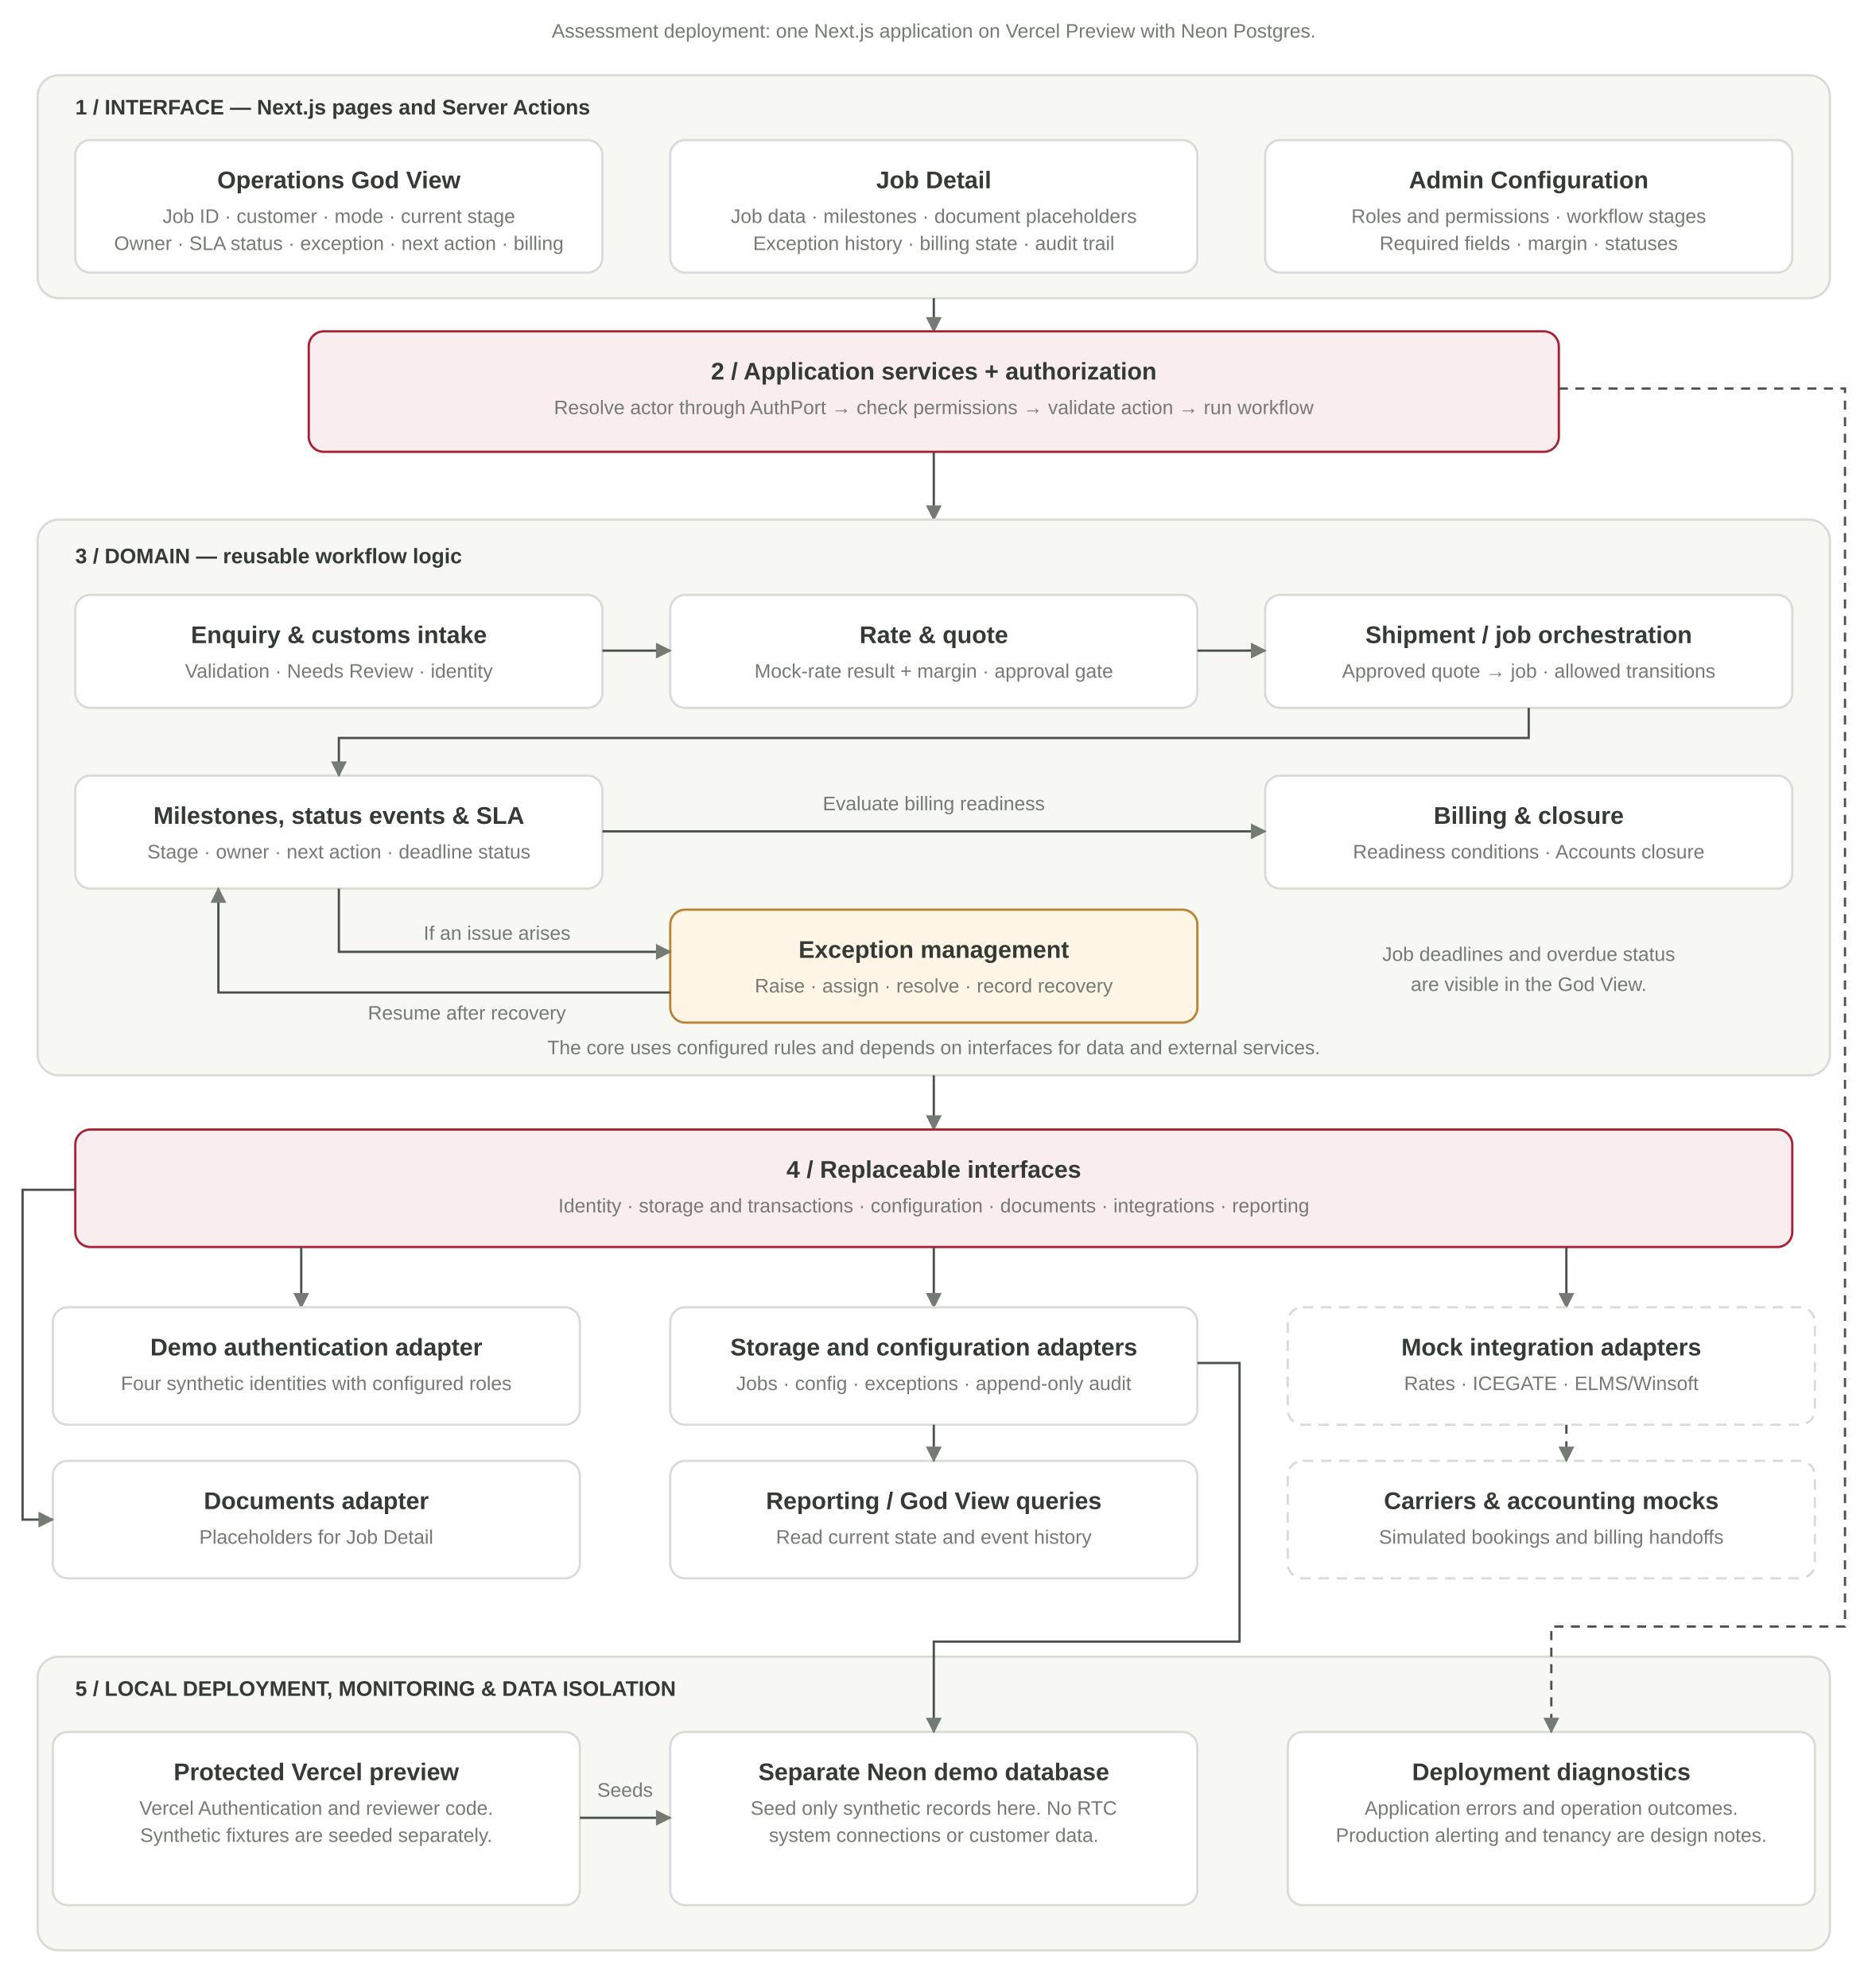
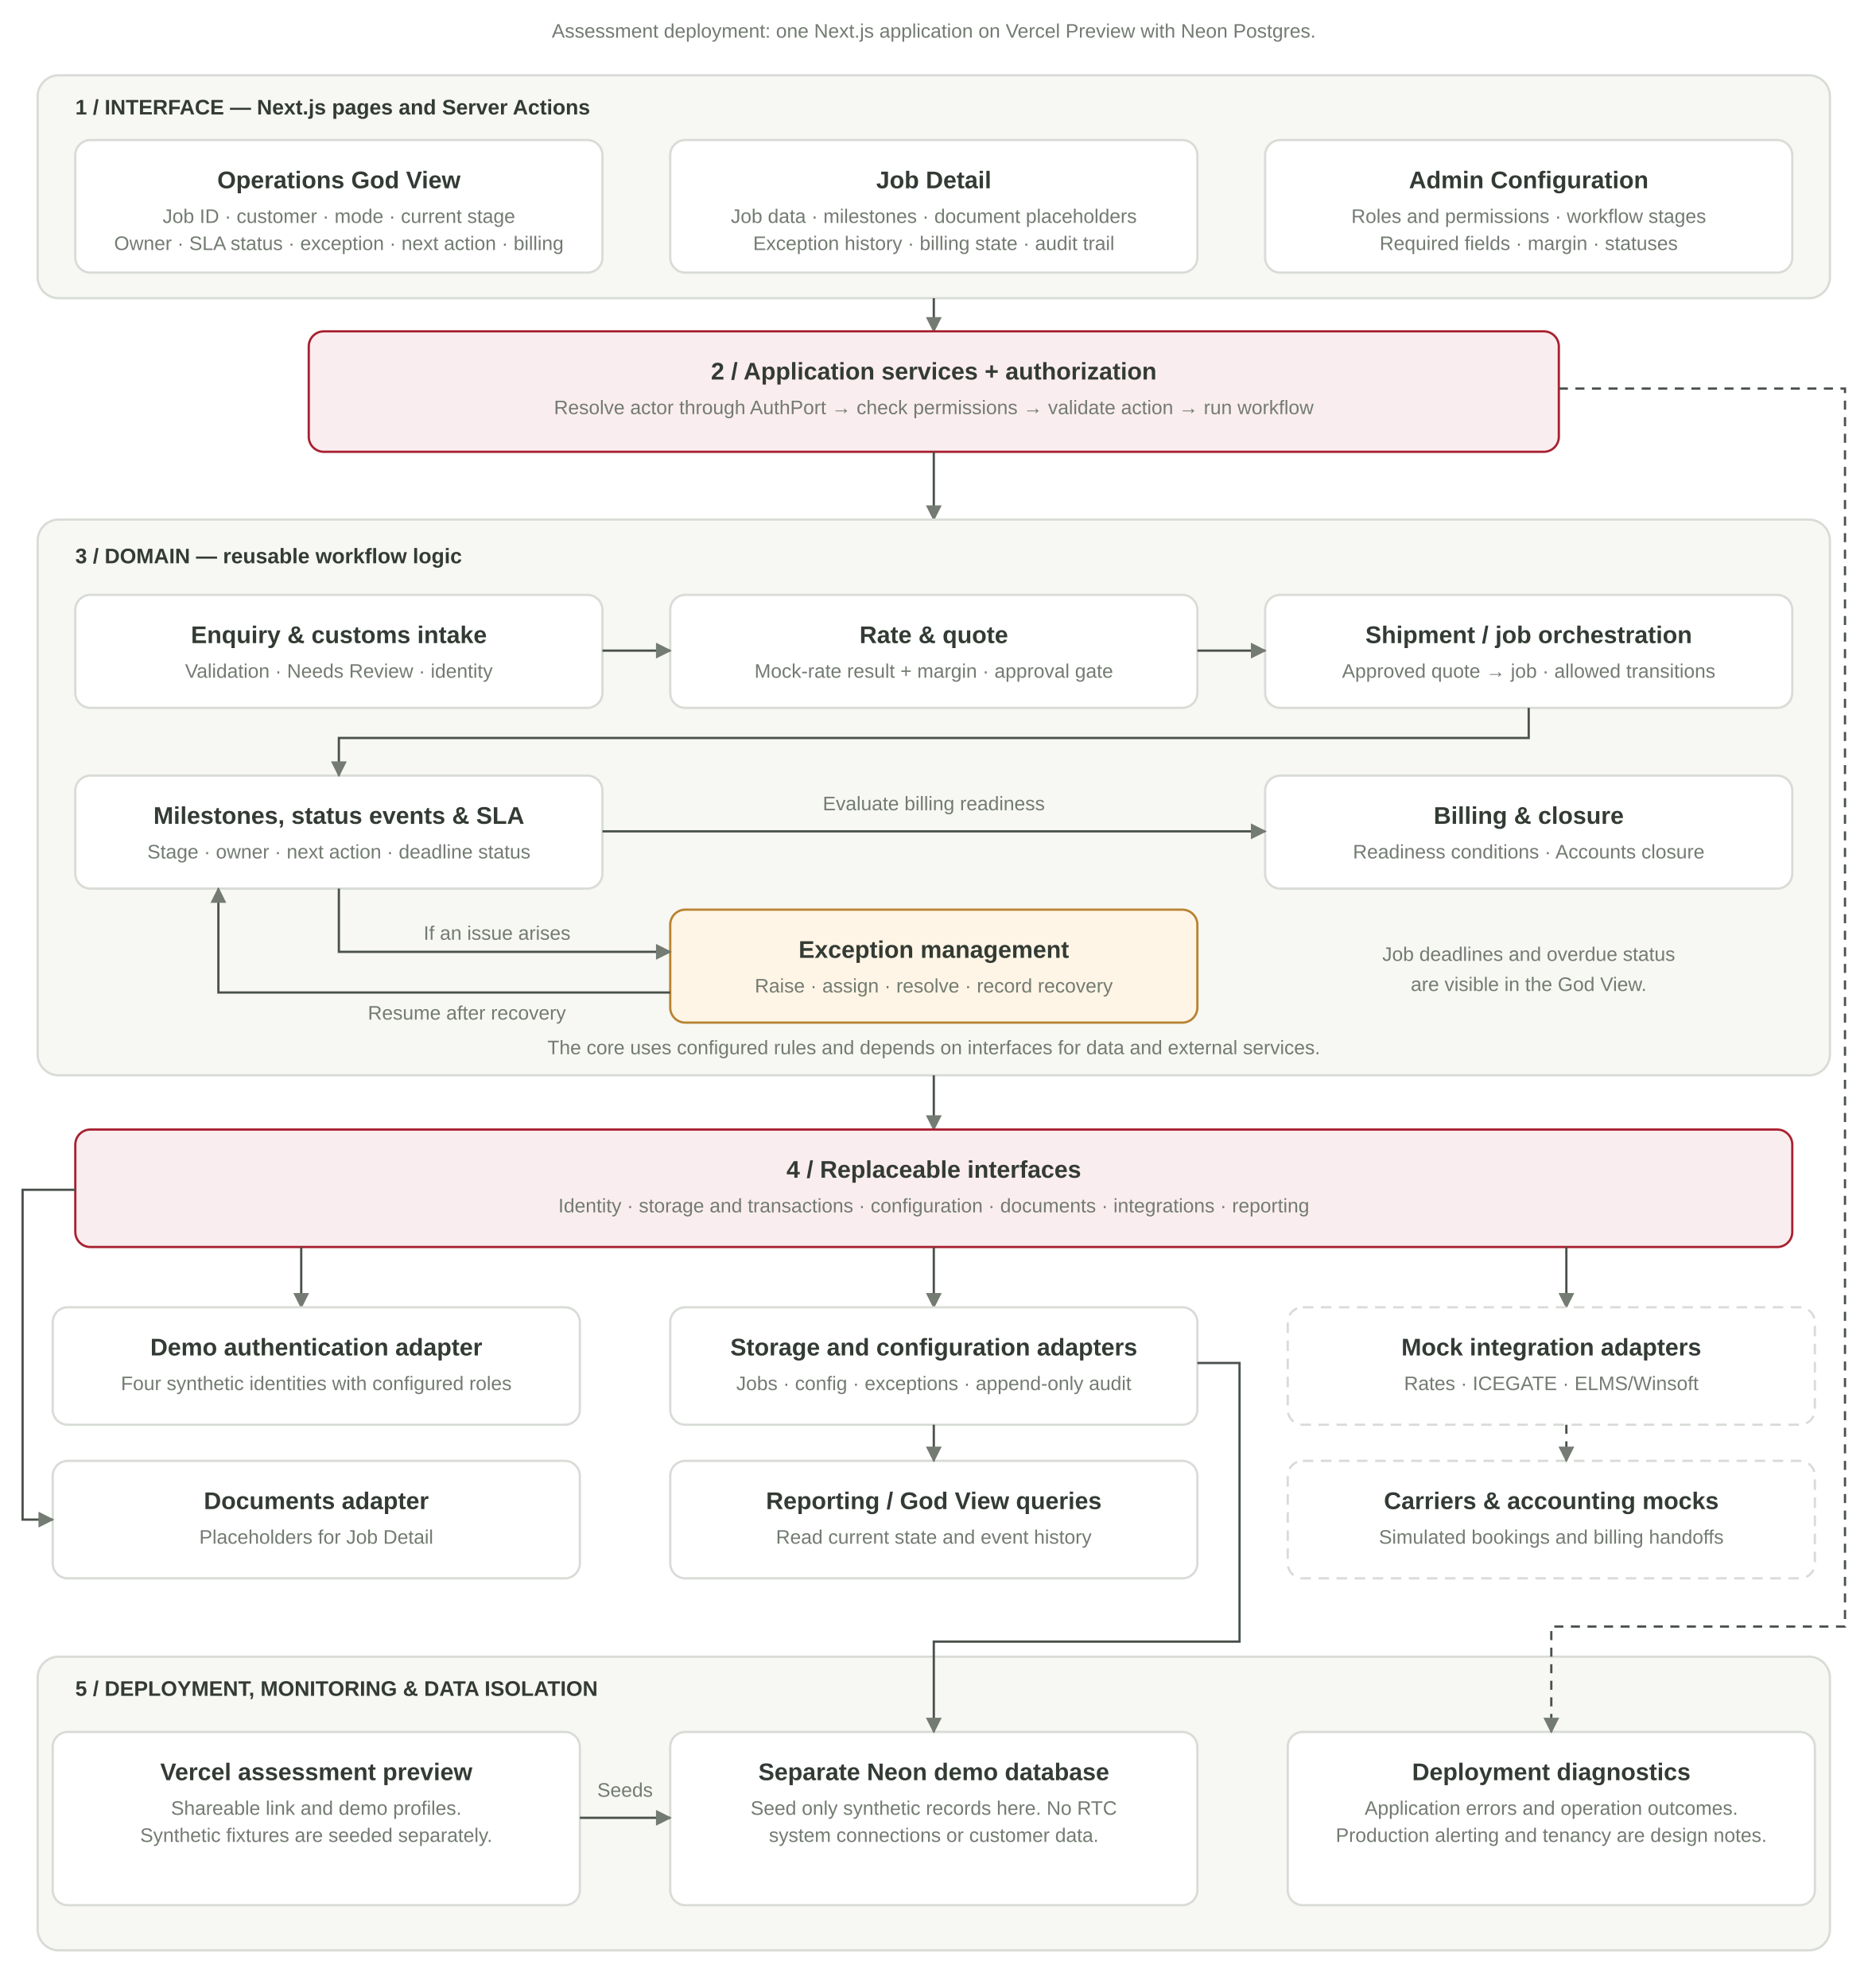
<svg xmlns="http://www.w3.org/2000/svg" id="diagram-architecture" viewBox="0 0 1240 1320" role="img" aria-label="Proposed modular architecture for the RTC assessment">
  <style>.node{fill:var(--paper,#fff);stroke:var(--line,#d8dcd6);stroke-width:1.5}.accent{fill:var(--rose,#faedef);stroke:var(--red,#a82130)}.warn{fill:var(--sand,#fff5e6);stroke:var(--amber,#b88332)}.done{fill:var(--greenbg,#edf5ef);stroke:var(--green,#4a795a)}.boundary{fill:var(--soft,#f7f7f3);stroke:var(--line,#d8dcd6);stroke-width:1.5}.future{stroke-dasharray:7 5}.edge{fill:none;stroke:var(--ink,#4a514b);stroke-width:1.5;}.dashed{stroke-dasharray:6 5}.t{font:600 16px Arial,sans-serif;fill:var(--ink,#333b34)}.small{font:13px Arial,sans-serif;fill:var(--muted,#737b72)}.tag{font:700 11px Arial,sans-serif;letter-spacing:1px;fill:var(--red,#a82130)}.group{font:700 14px Arial,sans-serif;fill:var(--ink,#333b34)}#diagram-architecture .edge{marker-end:url(#architecture-arrow)}</style>
  <defs>
    <marker id="architecture-arrow" viewBox="0 0 10 10" refX="9" refY="5" markerWidth="7" markerHeight="7" orient="auto">
      <path d="M 0 0 L 10 5 L 0 10 z" fill="#737b72" />
    </marker>
  </defs>
  <text x="620" y="25" class="small" text-anchor="middle">Assessment deployment: one Next.js application on Vercel Preview with Neon Postgres.</text>
  <rect x="25" y="50" width="1190" height="148" rx="14" class="boundary" />
  <text x="50" y="76" class="group" text-anchor="start">1 / INTERFACE — Next.js pages and Server Actions</text>
  <g id="godview">
    <rect class="node" x="50" y="93" width="350" height="88" rx="10" />
    <text x="225.0" y="125" class="t" text-anchor="middle">Operations God View</text>
    <text x="225.0" y="148" class="small" text-anchor="middle">Job ID · customer · mode · current stage</text>
    <text x="225.0" y="166" class="small" text-anchor="middle">Owner · SLA status · exception · next action · billing</text>
  </g>
  <g id="detail">
    <rect class="node" x="445" y="93" width="350" height="88" rx="10" />
    <text x="620.0" y="125" class="t" text-anchor="middle">Job Detail</text>
    <text x="620.0" y="148" class="small" text-anchor="middle">Job data · milestones · document placeholders</text>
    <text x="620.0" y="166" class="small" text-anchor="middle">Exception history · billing state · audit trail</text>
  </g>
  <g id="admin">
    <rect class="node" x="840" y="93" width="350" height="88" rx="10" />
    <text x="1015.0" y="125" class="t" text-anchor="middle">Admin Configuration</text>
    <text x="1015.0" y="148" class="small" text-anchor="middle">Roles and permissions · workflow stages</text>
    <text x="1015.0" y="166" class="small" text-anchor="middle">Required fields · margin · statuses</text>
  </g>
  <g id="ui-requests">
    <path class="edge " d="M620 198 V220" />
  </g>
  <g id="application">
    <rect class="node accent" x="205" y="220" width="830" height="80" rx="10" />
    <text x="620.0" y="252" class="t" text-anchor="middle">2 / Application services + authorization</text>
    <text x="620.0" y="275" class="small" text-anchor="middle">Resolve actor through AuthPort → check permissions → validate action → run workflow</text>
  </g>
  <g id="call-core">
    <path class="edge " d="M620 300 V345" />
  </g>
  <rect x="25" y="345" width="1190" height="369" rx="14" class="boundary" />
  <text x="50" y="374" class="group" text-anchor="start">3 / DOMAIN — reusable workflow logic</text>
  <g id="intake-module">
    <rect class="node" x="50" y="395" width="350" height="75" rx="10" />
    <text x="225.0" y="427" class="t" text-anchor="middle">Enquiry &amp; customs intake</text>
    <text x="225.0" y="450" class="small" text-anchor="middle">Validation · Needs Review · identity</text>
  </g>
  <g id="quote-module">
    <rect class="node" x="445" y="395" width="350" height="75" rx="10" />
    <text x="620.0" y="427" class="t" text-anchor="middle">Rate &amp; quote</text>
    <text x="620.0" y="450" class="small" text-anchor="middle">Mock-rate result + margin · approval gate</text>
  </g>
  <g id="job-module">
    <rect class="node" x="840" y="395" width="350" height="75" rx="10" />
    <text x="1015.0" y="427" class="t" text-anchor="middle">Shipment / job orchestration</text>
    <text x="1015.0" y="450" class="small" text-anchor="middle">Approved quote → job · allowed transitions</text>
  </g>
  <g id="intake-quote">
    <path class="edge " d="M400 432 H445" />
  </g>
  <g id="quote-job">
    <path class="edge " d="M795 432 H840" />
  </g>
  <g id="milestones-module">
    <rect class="node" x="50" y="515" width="350" height="75" rx="10" />
    <text x="225.0" y="547" class="t" text-anchor="middle">Milestones, status events &amp; SLA</text>
    <text x="225.0" y="570" class="small" text-anchor="middle">Stage · owner · next action · deadline status</text>
  </g>
  <g id="exception-module">
    <rect class="node warn" x="445" y="604" width="350" height="75" rx="10" />
    <text x="620.0" y="636" class="t" text-anchor="middle">Exception management</text>
    <text x="620.0" y="659" class="small" text-anchor="middle">Raise · assign · resolve · record recovery</text>
  </g>
  <g id="billing-module">
    <rect class="node" x="840" y="515" width="350" height="75" rx="10" />
    <text x="1015.0" y="547" class="t" text-anchor="middle">Billing &amp; closure</text>
    <text x="1015.0" y="570" class="small" text-anchor="middle">Readiness conditions · Accounts closure</text>
  </g>
  <g id="job-milestones">
    <path class="edge " d="M1015 470 V490 H225 V515" />
  </g>
  <g id="milestones-billing">
    <path class="edge " d="M400 552 H840" />
    <text x="620" y="538" class="small" text-anchor="middle">Evaluate billing readiness</text>
  </g>
  <g id="milestone-exception">
    <path class="edge " d="M225 590 V632 H445" />
    <text x="330" y="624" class="small" text-anchor="middle">If an issue arises</text>
  </g>
  <g id="exception-resume">
    <path class="edge " d="M445 659 H145 V590" />
    <text x="310" y="677" class="small" text-anchor="middle">Resume after recovery</text>
  </g>
  <text x="1015" y="638" class="small" text-anchor="middle">Job deadlines and overdue status</text>
  <text x="1015" y="658" class="small" text-anchor="middle">are visible in the God View.</text>
  <text x="620" y="700" class="small" text-anchor="middle">The core uses configured rules and depends on interfaces for data and external services.</text>
  <g id="core-ports">
    <path class="edge " d="M620 714 V750" />
  </g>
  <g id="ports">
    <rect class="node accent" x="50" y="750" width="1140" height="78" rx="10" />
    <text x="620.0" y="782" class="t" text-anchor="middle">4 / Replaceable interfaces</text>
    <text x="620.0" y="805" class="small" text-anchor="middle">Identity · storage and transactions · configuration · documents · integrations · reporting</text>
  </g>
  <g id="ports-auth">
    <path class="edge " d="M200 828 V868" />
  </g>
  <g id="ports-db">
    <path class="edge " d="M620 828 V868" />
  </g>
  <g id="ports-ext">
    <path class="edge " d="M1040 828 V868" />
  </g>
  <g id="auth-adapter">
    <rect class="node" x="35" y="868" width="350" height="78" rx="10" />
    <text x="210.0" y="900" class="t" text-anchor="middle">Demo authentication adapter</text>
    <text x="210.0" y="923" class="small" text-anchor="middle">Four synthetic identities with configured roles</text>
  </g>
  <g id="database-adapter">
    <rect class="node" x="445" y="868" width="350" height="78" rx="10" />
    <text x="620.0" y="900" class="t" text-anchor="middle">Storage and configuration adapters</text>
    <text x="620.0" y="923" class="small" text-anchor="middle">Jobs · config · exceptions · append-only audit</text>
  </g>
  <g id="mock-adapters">
    <rect class="node future" x="855" y="868" width="350" height="78" rx="10" />
    <text x="1030.0" y="900" class="t" text-anchor="middle">Mock integration adapters</text>
    <text x="1030.0" y="923" class="small" text-anchor="middle">Rates · ICEGATE · ELMS/Winsoft</text>
  </g>
  <g id="documents">
    <rect class="node" x="35" y="970" width="350" height="78" rx="10" />
    <text x="210.0" y="1002" class="t" text-anchor="middle">Documents adapter</text>
    <text x="210.0" y="1025" class="small" text-anchor="middle">Placeholders for Job Detail</text>
  </g>
  <g id="reporting">
    <rect class="node" x="445" y="970" width="350" height="78" rx="10" />
    <text x="620.0" y="1002" class="t" text-anchor="middle">Reporting / God View queries</text>
    <text x="620.0" y="1025" class="small" text-anchor="middle">Read current state and event history</text>
  </g>
  <g id="more-mocks">
    <rect class="node future" x="855" y="970" width="350" height="78" rx="10" />
    <text x="1030.0" y="1002" class="t" text-anchor="middle">Carriers &amp; accounting mocks</text>
    <text x="1030.0" y="1025" class="small" text-anchor="middle">Simulated bookings and billing handoffs</text>
  </g>
  <g id="ports-documents">
    <path class="edge " d="M50 790 H15 V1009 H35" />
  </g>
  <g id="db-report">
    <path class="edge " d="M620 946 V970" />
  </g>
  <g id="mock-more">
    <path class="edge dashed" d="M1040 946 V970" />
  </g>
  <rect x="25" y="1100" width="1190" height="195" rx="14" class="boundary" />
-   <text x="50" y="1126" class="group" text-anchor="start">5 / LOCAL DEPLOYMENT, MONITORING &amp; DATA ISOLATION</text>
+   <text x="50" y="1126" class="group" text-anchor="start">5 / DEPLOYMENT, MONITORING &amp; DATA ISOLATION</text>
  <g id="deployment">
    <rect class="node" x="35" y="1150" width="350" height="115" rx="10" />
-     <text x="210.0" y="1182" class="t" text-anchor="middle">Protected Vercel preview</text>
-     <text x="210.0" y="1205" class="small" text-anchor="middle">Vercel Authentication and reviewer code.</text>
+     <text x="210.0" y="1182" class="t" text-anchor="middle">Vercel assessment preview</text>
+     <text x="210.0" y="1205" class="small" text-anchor="middle">Shareable link and demo profiles.</text>
    <text x="210.0" y="1223" class="small" text-anchor="middle">Synthetic fixtures are seeded separately.</text>
  </g>
  <g id="isolated-store">
    <rect class="node" x="445" y="1150" width="350" height="115" rx="10" />
    <text x="620.0" y="1182" class="t" text-anchor="middle">Separate Neon demo database</text>
    <text x="620.0" y="1205" class="small" text-anchor="middle">Seed only synthetic records here. No RTC</text>
    <text x="620.0" y="1223" class="small" text-anchor="middle">system connections or customer data.</text>
  </g>
  <g id="monitoring">
    <rect class="node" x="855" y="1150" width="350" height="115" rx="10" />
    <text x="1030.0" y="1182" class="t" text-anchor="middle">Deployment diagnostics</text>
    <text x="1030.0" y="1205" class="small" text-anchor="middle">Application errors and operation outcomes.</text>
    <text x="1030.0" y="1223" class="small" text-anchor="middle">Production alerting and tenancy are design notes.</text>
  </g>
  <g id="seed-demo-store">
    <path class="edge " d="M385 1207 H445" />
    <text x="415" y="1193" class="small" text-anchor="middle">Seeds</text>
  </g>
  <g id="storage-isolation">
    <path class="edge " d="M795 905 H823 V1090 H620 V1150" />
  </g>
  <g id="runtime-diagnostics">
    <path class="edge dashed" d="M1035 258 H1225 V1080 H1030 V1150" />
  </g>
</svg>
